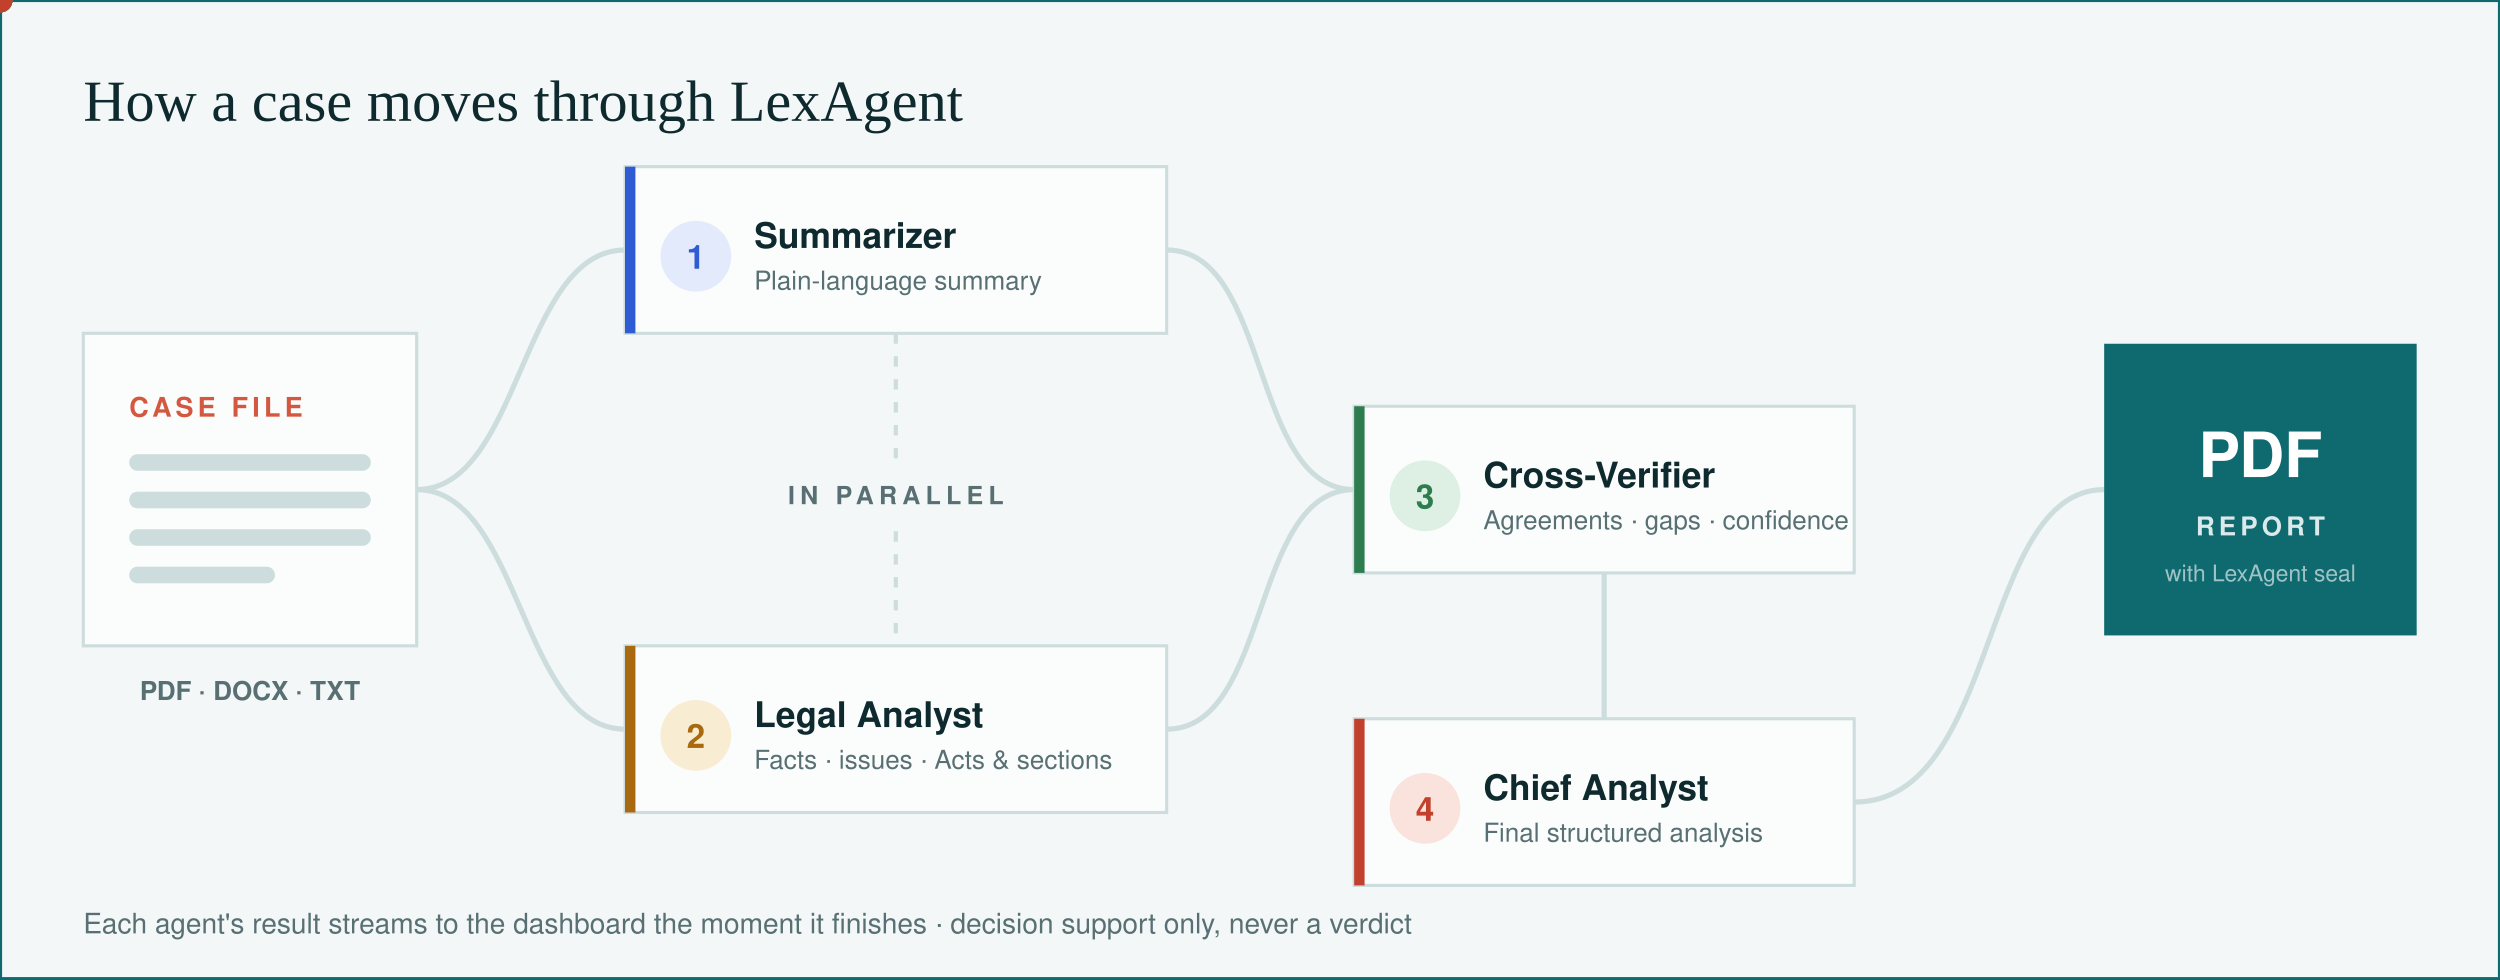
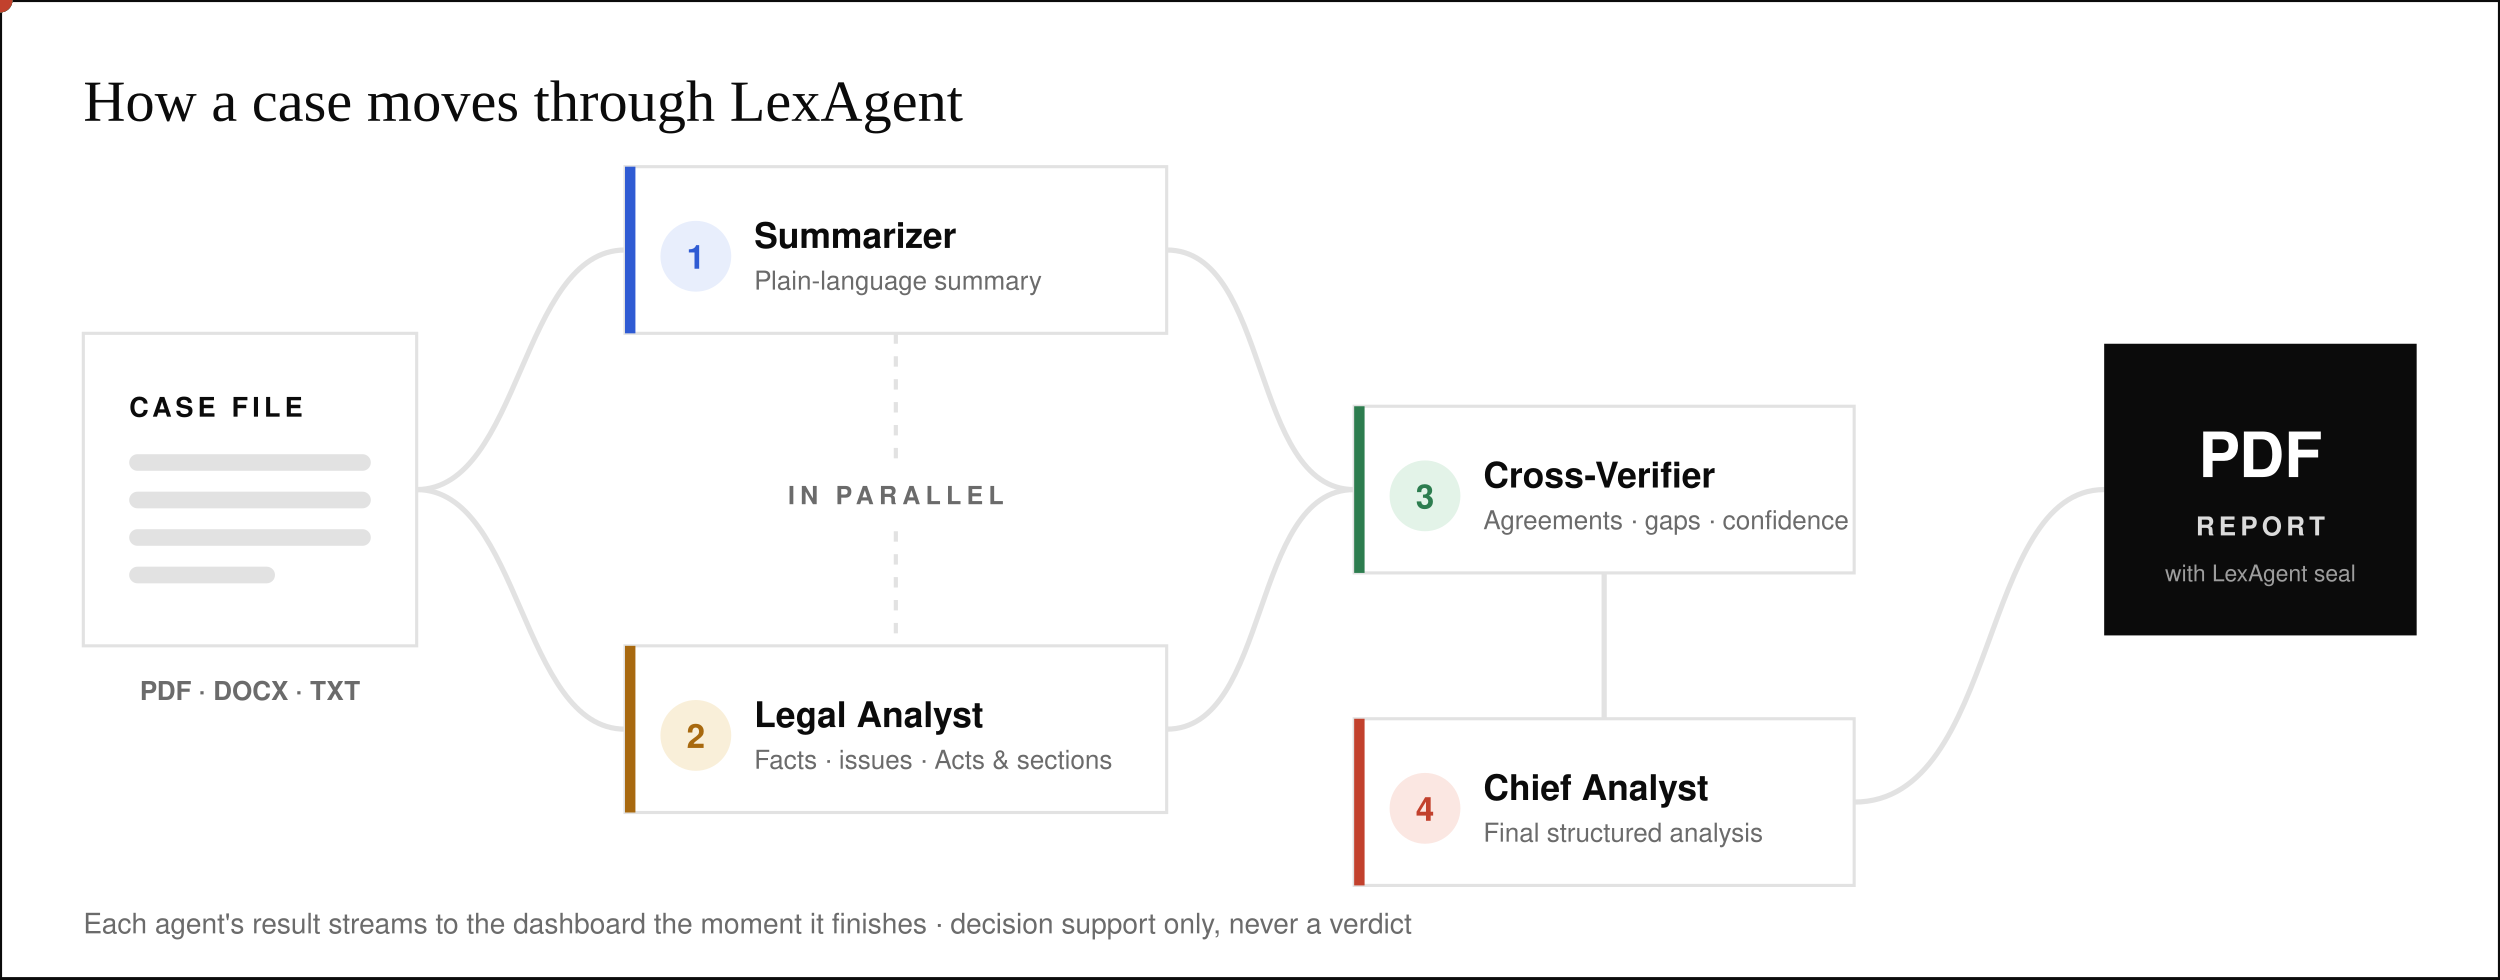
<svg xmlns="http://www.w3.org/2000/svg" width="1200" height="470" viewBox="0 0 1200 470" role="img" aria-label="LexAgent pipeline: document to two parallel agents, a cross-verifier, a chief analyst and a PDF report">
-   <rect width="1200" height="470" fill="#f3f7f7" stroke="#0e6a6f" stroke-width="2" />
-   <path d="M200 235 C 250 235, 250 120, 300 120" fill="none" stroke="#cddddd" stroke-width="2.5" />
+   <rect width="1200" height="470" fill="#ffffff" stroke="#0b0b0b" stroke-width="2" />
+   <path d="M200 235 C 250 235, 250 120, 300 120" fill="none" stroke="#e2e2e2" stroke-width="2.5" />
  <circle r="6" fill="#2f5bd3">
    <animateMotion dur="2.2s" begin="0s" repeatCount="indefinite" path="M200 235 C 250 235, 250 120, 300 120" />
  </circle>
-   <path d="M200 235 C 250 235, 250 350, 300 350" fill="none" stroke="#cddddd" stroke-width="2.5" />
+   <path d="M200 235 C 250 235, 250 350, 300 350" fill="none" stroke="#e2e2e2" stroke-width="2.5" />
  <circle r="6" fill="#a8690f">
    <animateMotion dur="2.2s" begin="0.25s" repeatCount="indefinite" path="M200 235 C 250 235, 250 350, 300 350" />
  </circle>
-   <path d="M560 120 C 610 120, 600 235, 650 235" fill="none" stroke="#cddddd" stroke-width="2.5" />
+   <path d="M560 120 C 610 120, 600 235, 650 235" fill="none" stroke="#e2e2e2" stroke-width="2.5" />
  <circle r="6" fill="#2f5bd3">
    <animateMotion dur="2.2s" begin="1.1s" repeatCount="indefinite" path="M560 120 C 610 120, 600 235, 650 235" />
  </circle>
-   <path d="M560 350 C 610 350, 600 235, 650 235" fill="none" stroke="#cddddd" stroke-width="2.5" />
+   <path d="M560 350 C 610 350, 600 235, 650 235" fill="none" stroke="#e2e2e2" stroke-width="2.5" />
  <circle r="6" fill="#a8690f">
    <animateMotion dur="2.2s" begin="1.35s" repeatCount="indefinite" path="M560 350 C 610 350, 600 235, 650 235" />
  </circle>
  <g transform="translate(40 160)">
-     <rect width="160" height="150" fill="#fbfdfd" stroke="#cddddd" stroke-width="1.5" />
-     <text x="22" y="40" font-family="'Segoe UI', Helvetica, Arial, sans-serif" font-size="13" font-weight="800" letter-spacing="2" fill="#d4583f">CASE FILE</text>
-     <rect x="22" y="58" width="116" height="8" rx="4" fill="#cddddd" />
-     <rect x="22" y="76" width="116" height="8" rx="4" fill="#cddddd" />
-     <rect x="22" y="94" width="116" height="8" rx="4" fill="#cddddd" />
-     <rect x="22" y="112" width="70" height="8" rx="4" fill="#cddddd" />
-     <text x="80" y="176" text-anchor="middle" font-family="'Segoe UI', Helvetica, Arial, sans-serif" font-size="12.5" font-weight="600" fill="#587073">PDF · DOCX · TXT</text>
+     <rect width="160" height="150" fill="#ffffff" stroke="#e2e2e2" stroke-width="1.5" />
+     <text x="22" y="40" font-family="'Segoe UI', Helvetica, Arial, sans-serif" font-size="13" font-weight="800" letter-spacing="2" fill="#0b0b0b">CASE FILE</text>
+     <rect x="22" y="58" width="116" height="8" rx="4" fill="#e2e2e2" />
+     <rect x="22" y="76" width="116" height="8" rx="4" fill="#e2e2e2" />
+     <rect x="22" y="94" width="116" height="8" rx="4" fill="#e2e2e2" />
+     <rect x="22" y="112" width="70" height="8" rx="4" fill="#e2e2e2" />
+     <text x="80" y="176" text-anchor="middle" font-family="'Segoe UI', Helvetica, Arial, sans-serif" font-size="12.5" font-weight="600" fill="#6b6b6b">PDF · DOCX · TXT</text>
  </g>
-   <text x="430" y="242" text-anchor="middle" font-family="'Segoe UI', Helvetica, Arial, sans-serif" font-size="12" font-weight="800" letter-spacing="2.5" fill="#587073">IN PARALLEL</text>
-   <path d="M430 160 L430 220 M430 255 L430 312" stroke="#cddddd" stroke-width="2" stroke-dasharray="5 6" />
+   <text x="430" y="242" text-anchor="middle" font-family="'Segoe UI', Helvetica, Arial, sans-serif" font-size="12" font-weight="800" letter-spacing="2.5" fill="#6b6b6b">IN PARALLEL</text>
+   <path d="M430 160 L430 220 M430 255 L430 312" stroke="#e2e2e2" stroke-width="2" stroke-dasharray="5 6" />
  <g transform="translate(300 80)">
-     <rect width="260" height="80" fill="#fbfdfd" stroke="#cddddd" stroke-width="1.5" />
+     <rect width="260" height="80" fill="#ffffff" stroke="#e2e2e2" stroke-width="1.5" />
    <rect width="5" height="80" fill="#2f5bd3" />
-     <circle cx="34" cy="43" r="17" fill="#e3eafb" />
+     <circle cx="34" cy="43" r="17" fill="#e8eefc" />
    <text x="34" y="49" text-anchor="middle" font-family="'Segoe UI', Helvetica, Arial, sans-serif" font-size="16" font-weight="800" fill="#2f5bd3">1</text>
-     <text x="62" y="39" font-family="'Segoe UI', Helvetica, Arial, sans-serif" font-size="17" font-weight="700" fill="#0f2a2e">Summarizer</text>
-     <text x="62" y="59" font-family="'Segoe UI', Helvetica, Arial, sans-serif" font-size="12.5" fill="#587073">Plain-language summary</text>
+     <text x="62" y="39" font-family="'Segoe UI', Helvetica, Arial, sans-serif" font-size="17" font-weight="700" fill="#0b0b0b">Summarizer</text>
+     <text x="62" y="59" font-family="'Segoe UI', Helvetica, Arial, sans-serif" font-size="12.5" fill="#6b6b6b">Plain-language summary</text>
  </g>
  <g transform="translate(300 310)">
-     <rect width="260" height="80" fill="#fbfdfd" stroke="#cddddd" stroke-width="1.5" />
+     <rect width="260" height="80" fill="#ffffff" stroke="#e2e2e2" stroke-width="1.5" />
    <rect width="5" height="80" fill="#a8690f" />
-     <circle cx="34" cy="43" r="17" fill="#f8ecd2" />
+     <circle cx="34" cy="43" r="17" fill="#f9efd9" />
    <text x="34" y="49" text-anchor="middle" font-family="'Segoe UI', Helvetica, Arial, sans-serif" font-size="16" font-weight="800" fill="#a8690f">2</text>
-     <text x="62" y="39" font-family="'Segoe UI', Helvetica, Arial, sans-serif" font-size="17" font-weight="700" fill="#0f2a2e">Legal Analyst</text>
-     <text x="62" y="59" font-family="'Segoe UI', Helvetica, Arial, sans-serif" font-size="12.5" fill="#587073">Facts · issues · Acts &amp; sections</text>
+     <text x="62" y="39" font-family="'Segoe UI', Helvetica, Arial, sans-serif" font-size="17" font-weight="700" fill="#0b0b0b">Legal Analyst</text>
+     <text x="62" y="59" font-family="'Segoe UI', Helvetica, Arial, sans-serif" font-size="12.5" fill="#6b6b6b">Facts · issues · Acts &amp; sections</text>
  </g>
  <g transform="translate(650 195)">
-     <rect width="240" height="80" fill="#fbfdfd" stroke="#cddddd" stroke-width="1.5" />
+     <rect width="240" height="80" fill="#ffffff" stroke="#e2e2e2" stroke-width="1.5" />
    <rect width="5" height="80" fill="#2d7d4f" />
-     <circle cx="34" cy="43" r="17" fill="#ddf0e3" />
+     <circle cx="34" cy="43" r="17" fill="#e3f3e8" />
    <text x="34" y="49" text-anchor="middle" font-family="'Segoe UI', Helvetica, Arial, sans-serif" font-size="16" font-weight="800" fill="#2d7d4f">3</text>
-     <text x="62" y="39" font-family="'Segoe UI', Helvetica, Arial, sans-serif" font-size="17" font-weight="700" fill="#0f2a2e">Cross-Verifier</text>
-     <text x="62" y="59" font-family="'Segoe UI', Helvetica, Arial, sans-serif" font-size="12.5" fill="#587073">Agreements · gaps · confidence</text>
+     <text x="62" y="39" font-family="'Segoe UI', Helvetica, Arial, sans-serif" font-size="17" font-weight="700" fill="#0b0b0b">Cross-Verifier</text>
+     <text x="62" y="59" font-family="'Segoe UI', Helvetica, Arial, sans-serif" font-size="12.5" fill="#6b6b6b">Agreements · gaps · confidence</text>
  </g>
-   <path d="M770 275 L770 345" fill="none" stroke="#cddddd" stroke-width="2.5" />
+   <path d="M770 275 L770 345" fill="none" stroke="#e2e2e2" stroke-width="2.5" />
  <circle r="6" fill="#2d7d4f">
    <animateMotion dur="1.6s" begin="2.4s" repeatCount="indefinite" path="M770 275 L770 345" />
  </circle>
  <g transform="translate(650 345)">
-     <rect width="240" height="80" fill="#fbfdfd" stroke="#cddddd" stroke-width="1.5" />
+     <rect width="240" height="80" fill="#ffffff" stroke="#e2e2e2" stroke-width="1.5" />
    <rect width="5" height="80" fill="#c2412d" />
-     <circle cx="34" cy="43" r="17" fill="#fbe3dd" />
+     <circle cx="34" cy="43" r="17" fill="#fbe7e2" />
    <text x="34" y="49" text-anchor="middle" font-family="'Segoe UI', Helvetica, Arial, sans-serif" font-size="16" font-weight="800" fill="#c2412d">4</text>
-     <text x="62" y="39" font-family="'Segoe UI', Helvetica, Arial, sans-serif" font-size="17" font-weight="700" fill="#0f2a2e">Chief Analyst</text>
-     <text x="62" y="59" font-family="'Segoe UI', Helvetica, Arial, sans-serif" font-size="12.5" fill="#587073">Final structured analysis</text>
+     <text x="62" y="39" font-family="'Segoe UI', Helvetica, Arial, sans-serif" font-size="17" font-weight="700" fill="#0b0b0b">Chief Analyst</text>
+     <text x="62" y="59" font-family="'Segoe UI', Helvetica, Arial, sans-serif" font-size="12.5" fill="#6b6b6b">Final structured analysis</text>
  </g>
-   <path d="M890 385 C 960 385, 950 235, 1010 235" fill="none" stroke="#cddddd" stroke-width="2.5" />
+   <path d="M890 385 C 960 385, 950 235, 1010 235" fill="none" stroke="#e2e2e2" stroke-width="2.5" />
  <circle r="6" fill="#c2412d">
    <animateMotion dur="1.8s" begin="3s" repeatCount="indefinite" path="M890 385 C 960 385, 950 235, 1010 235" />
  </circle>
  <g transform="translate(1010 165)">
-     <rect width="150" height="140" fill="#0e6a6f" />
+     <rect width="150" height="140" fill="#0b0b0b" />
    <text x="75" y="64" text-anchor="middle" font-family="'Segoe UI', Helvetica, Arial, sans-serif" font-size="30" font-weight="800" fill="#ffffff">PDF</text>
    <text x="75" y="92" text-anchor="middle" font-family="'Segoe UI', Helvetica, Arial, sans-serif" font-size="12.5" font-weight="700" letter-spacing="2" fill="#ffffff" opacity="0.85">REPORT</text>
    <text x="75" y="114" text-anchor="middle" font-family="'Segoe UI', Helvetica, Arial, sans-serif" font-size="11" fill="#ffffff" opacity="0.6">with LexAgent seal</text>
  </g>
-   <text x="40" y="58" font-family="Georgia, 'Times New Roman', serif" font-size="28" fill="#0f2a2e">How a case moves through LexAgent</text>
-   <text x="40" y="448" font-family="'Segoe UI', Helvetica, Arial, sans-serif" font-size="13.5" fill="#587073">Each agent's result streams to the dashboard the moment it finishes · decision support only, never a verdict</text>
+   <text x="40" y="58" font-family="Georgia, 'Times New Roman', serif" font-size="28" fill="#0b0b0b">How a case moves through LexAgent</text>
+   <text x="40" y="448" font-family="'Segoe UI', Helvetica, Arial, sans-serif" font-size="13.5" fill="#6b6b6b">Each agent's result streams to the dashboard the moment it finishes · decision support only, never a verdict</text>
</svg>
